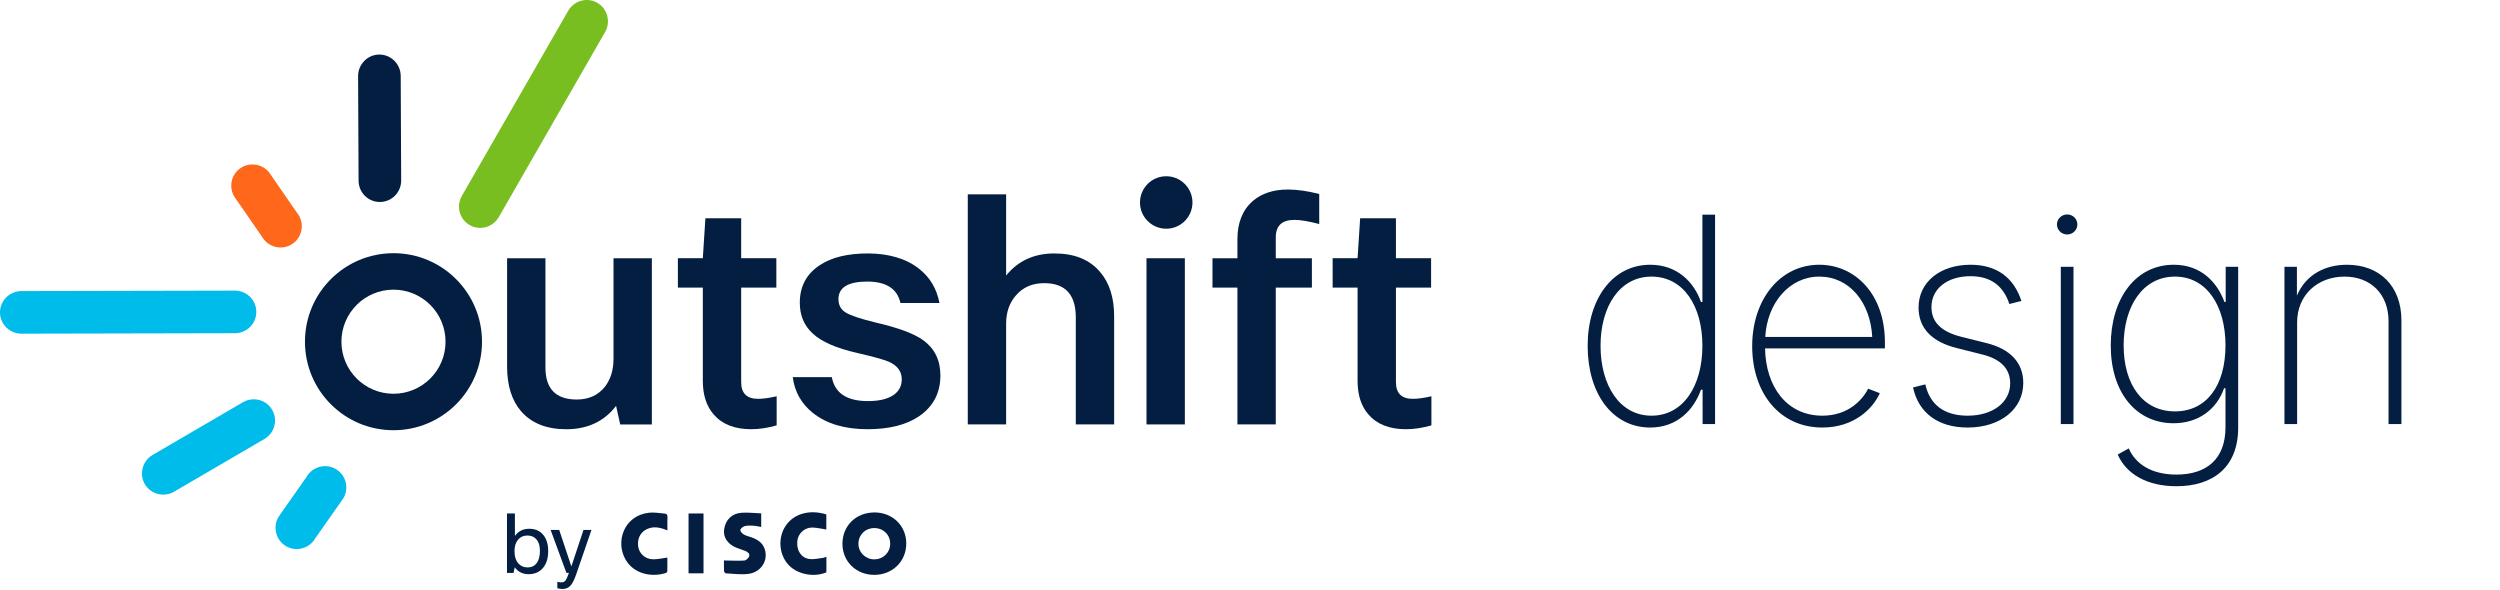
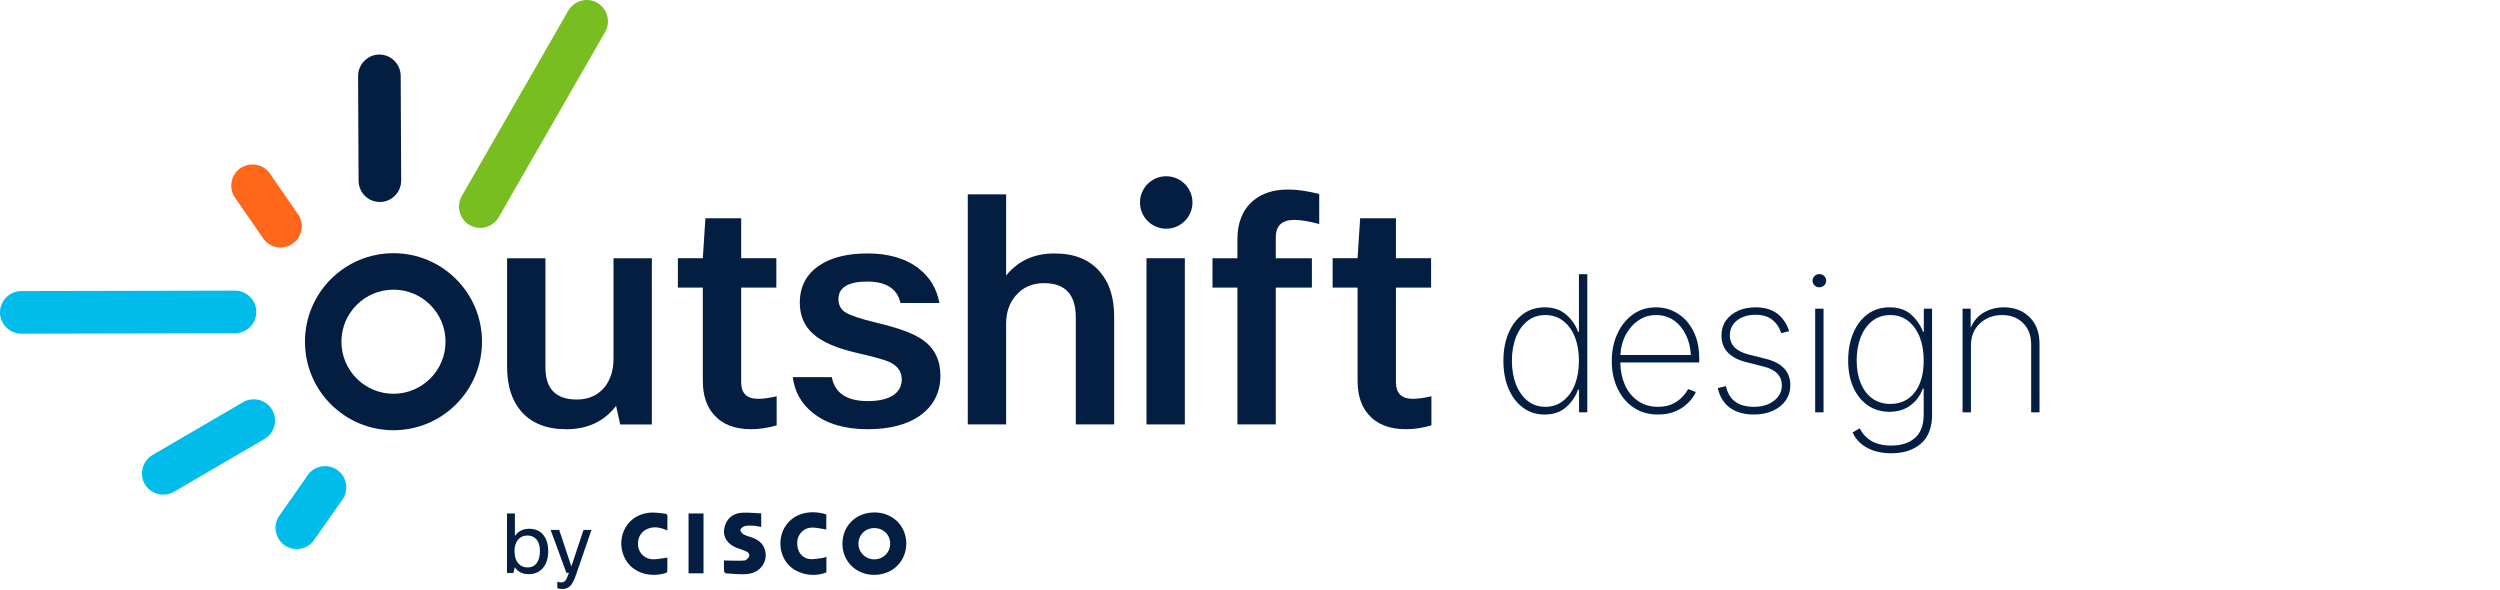
<svg xmlns="http://www.w3.org/2000/svg" width="191" height="45" viewBox="0 0 191 45" fill="none" role="img" aria-label="outshift design by CISCO">
  <path d="M1.58398e-05 23.875C0.004 24.775 0.748 25.497 1.65 25.493L17.948 25.457C18.862 25.453 19.586 24.725 19.582 23.823C19.578 22.927 18.846 22.199 17.932 22.203L1.634 22.238C0.734 22.242 -0.004 22.976 1.58398e-05 23.875Z" fill="#00BCEB" />
  <path d="M11.064 36.987C11.517 37.764 12.522 38.017 13.302 37.564L20.193 33.544C20.983 33.083 21.246 32.09 20.793 31.312C20.341 30.536 19.344 30.273 18.555 30.734L11.663 34.755C10.884 35.21 10.613 36.213 11.064 36.989V36.987Z" fill="#00BCEB" />
  <path d="M21.869 41.735C22.65 42.182 23.647 41.9 24.095 41.116L26.237 38.061C26.691 37.268 26.421 36.274 25.64 35.827C24.86 35.382 23.865 35.653 23.412 36.447L21.269 39.504C20.822 40.287 21.089 41.292 21.867 41.737L21.869 41.735Z" fill="#00BCEB" />
  <path d="M45.633 0.213C44.852 -0.235 43.854 0.048 43.405 0.832L35.287 14.965C34.834 15.758 35.103 16.752 35.885 17.197C36.664 17.642 37.659 17.371 38.112 16.578L46.231 2.446C46.678 1.663 46.411 0.658 45.633 0.213Z" fill="#78BE20" />
  <path d="M18.248 12.939C17.557 13.517 17.476 14.549 18.054 15.242L20.175 18.315C20.761 19.015 21.786 19.108 22.476 18.53C23.165 17.954 23.258 16.928 22.67 16.227L20.549 13.155C19.969 12.462 18.934 12.363 18.248 12.939Z" fill="#FF671B" />
  <path d="M28.978 4.168C28.078 4.172 27.355 4.916 27.359 5.818L27.395 13.798C27.399 14.712 28.127 15.436 29.029 15.432C29.925 15.428 30.654 14.696 30.65 13.782L30.614 5.802C30.61 4.9 29.876 4.164 28.98 4.168H28.978Z" fill="#041E42" />
  <path d="M38.742 19.729H41.672V28.081C41.672 29.709 42.469 30.523 44.064 30.523C44.992 30.523 45.716 30.188 46.237 29.521C46.66 28.952 46.872 28.251 46.872 27.422V19.731H49.802V32.428H47.384L47.068 31.011C46.156 32.2 44.885 32.794 43.259 32.794C41.761 32.794 40.614 32.339 39.816 31.427C39.1 30.596 38.742 29.458 38.742 28.008V19.729Z" fill="#041E42" />
  <path d="M59.337 30.277V32.499C58.652 32.695 58.001 32.792 57.384 32.792C56.129 32.792 55.178 32.418 54.527 31.668C53.973 31.033 53.696 30.178 53.696 29.104V21.973H51.79V19.727H53.696L53.892 16.674H56.626V19.727H59.313V21.973H56.626V29.201C56.626 30.048 57.057 30.471 57.92 30.471C58.294 30.471 58.767 30.406 59.337 30.275V30.277Z" fill="#041E42" />
  <path d="M63.549 28.811C63.776 30.032 64.696 30.643 66.307 30.643C67.201 30.643 67.878 30.473 68.333 30.131C68.707 29.838 68.895 29.456 68.895 28.983C68.895 28.382 68.568 27.933 67.917 27.64C67.543 27.478 66.72 27.25 65.452 26.957C63.889 26.599 62.775 26.11 62.106 25.493C61.438 24.892 61.105 24.102 61.105 23.125C61.105 21.888 61.61 20.934 62.619 20.268C63.513 19.666 64.744 19.363 66.305 19.363C67.866 19.363 69.211 19.745 70.187 20.511C71.034 21.162 71.562 22.04 71.774 23.148H68.794C68.551 22.058 67.704 21.512 66.255 21.512C64.807 21.512 64.057 21.959 64.057 22.856C64.057 23.311 64.243 23.653 64.619 23.881C64.993 24.108 65.751 24.361 66.891 24.638C68.65 25.046 69.868 25.501 70.553 26.006C71.416 26.641 71.847 27.535 71.847 28.691C71.847 30.008 71.311 31.043 70.234 31.791C69.257 32.458 67.939 32.792 66.279 32.792C64.538 32.792 63.145 32.377 62.104 31.548C61.226 30.847 60.713 29.937 60.565 28.813H63.545L63.549 28.811Z" fill="#041E42" />
  <path d="M76.868 32.426H73.938V14.846H76.868V21.049C77.78 19.925 79.009 19.363 80.554 19.363C82.1 19.363 83.249 19.836 84.047 20.78C84.763 21.611 85.121 22.743 85.121 24.173V32.426H82.191V24.247C82.191 22.505 81.385 21.633 79.773 21.633C78.876 21.633 78.16 21.942 77.624 22.561C77.12 23.131 76.868 23.855 76.868 24.733V32.424V32.426Z" fill="#041E42" />
  <path d="M90.522 32.426H87.592V19.729H90.522V32.426Z" fill="#041E42" />
  <path d="M100.789 14.82V17.116C99.991 16.904 99.356 16.799 98.885 16.799C97.942 16.799 97.469 17.246 97.469 18.142V19.729H100.229V21.975H97.469V32.426H94.538V21.975H92.633V19.729H94.538V18.289C94.538 17.019 94.928 16.043 95.71 15.359C96.394 14.773 97.288 14.48 98.397 14.48C99.113 14.48 99.91 14.595 100.789 14.822V14.82Z" fill="#041E42" />
  <path d="M109.36 30.277V32.499C108.678 32.695 108.025 32.792 107.407 32.792C106.153 32.792 105.201 32.418 104.55 31.668C103.996 31.033 103.719 30.178 103.719 29.104V21.973H101.814V19.727H103.719L103.915 16.674H106.65V19.727H109.336V21.973H106.65V29.201C106.65 30.048 107.081 30.471 107.944 30.471C108.317 30.471 108.79 30.406 109.36 30.275V30.277Z" fill="#041E42" />
  <path d="M91.104 15.47C91.104 16.576 90.206 17.474 89.1 17.474C87.993 17.474 87.095 16.576 87.095 15.47C87.095 14.363 87.991 13.465 89.1 13.465C90.207 13.465 91.104 14.363 91.104 15.47Z" fill="#041E42" />
  <path d="M30.062 30.083C27.866 30.083 26.085 28.303 26.085 26.106C26.085 23.91 27.866 22.13 30.062 22.13C32.258 22.13 34.039 23.91 34.039 26.106C34.039 28.303 32.258 30.083 30.062 30.083ZM30.062 19.344C26.326 19.344 23.299 22.371 23.299 26.106C23.299 29.842 26.326 32.869 30.062 32.869C33.798 32.869 36.825 29.842 36.825 26.106C36.825 22.371 33.798 19.344 30.062 19.344Z" fill="#041E42" />
-   <text x="120" y="32.4" font-family="Inter, InterVariable, Helvetica Neue, Arial, sans-serif" font-size="22" font-weight="200" fill="#041E42" letter-spacing="-0.02em">design</text>
+   <path d="M118.01 31.67Q117.06 31.67 116.35 31.14Q115.64 30.61 115.25 29.69Q114.86 28.77 114.86 27.56Q114.86 26.37 115.25 25.45Q115.64 24.53 116.35 24Q117.07 23.48 118.01 23.48Q119.02 23.48 119.66 24.04Q120.30 24.60 120.56 25.35L120.63 25.35L120.63 20.95L121.27 20.95L121.27 31.50L120.64 31.50L120.64 29.77L120.56 29.77Q120.29 30.54 119.66 31.10Q119.02 31.67 118.01 31.67M118.07 31.08Q118.87 31.08 119.44 30.61Q120.02 30.15 120.33 29.36Q120.63 28.57 120.63 27.56Q120.63 26.55 120.33 25.77Q120.02 24.98 119.44 24.53Q118.87 24.07 118.07 24.07Q117.26 24.07 116.69 24.53Q116.12 24.99 115.81 25.78Q115.51 26.57 115.51 27.56Q115.51 28.55 115.81 29.34Q116.12 30.14 116.69 30.61Q117.26 31.08 118.07 31.08" fill="#041E42" />
+   <path d="M126.67 31.67Q125.60 31.67 124.81 31.14Q124.02 30.61 123.58 29.68Q123.14 28.76 123.14 27.58Q123.14 26.40 123.58 25.47Q124.01 24.55 124.77 24.01Q125.53 23.48 126.52 23.48Q127.42 23.48 128.17 23.95Q128.92 24.41 129.37 25.29Q129.82 26.16 129.82 27.39L129.82 27.69L123.79 27.69Q123.81 28.66 124.15 29.43Q124.50 30.19 125.14 30.63Q125.78 31.08 126.67 31.08Q127.32 31.08 127.78 30.86Q128.24 30.64 128.53 30.32Q128.83 30.01 128.97 29.72L129.56 29.95Q129.39 30.35 129 30.75Q128.62 31.15 128.04 31.41Q127.46 31.67 126.67 31.67M123.80 27.12L129.18 27.12Q129.14 26.25 128.79 25.56Q128.45 24.87 127.87 24.47Q127.28 24.07 126.52 24.07Q125.77 24.07 125.18 24.48Q124.58 24.88 124.21 25.57Q123.84 26.26 123.80 27.12" fill="#041E42" />
+   <path d="M133.99 31.67Q132.88 31.67 132.16 31.15Q131.45 30.62 131.24 29.65L131.86 29.50Q132.21 31.08 133.99 31.08Q134.94 31.08 135.53 30.62Q136.13 30.16 136.13 29.45Q136.13 28.34 134.72 28L133.46 27.68Q131.52 27.21 131.52 25.63Q131.52 24.99 131.85 24.50Q132.19 24.02 132.78 23.75Q133.36 23.48 134.13 23.48Q135.14 23.48 135.78 23.96Q136.41 24.43 136.69 25.30L136.09 25.45Q135.87 24.80 135.40 24.43Q134.93 24.05 134.13 24.05Q133.26 24.05 132.71 24.48Q132.16 24.92 132.16 25.61Q132.16 26.74 133.66 27.10L134.89 27.41Q136.78 27.87 136.78 29.43Q136.78 30.08 136.43 30.59Q136.08 31.10 135.45 31.38Q134.82 31.67 133.99 31.67" fill="#041E42" />
+   <path d="M139.32 31.50L138.68 31.50L138.68 23.58L139.32 23.58L139.32 31.50M138.99 21.95Q138.78 21.95 138.63 21.80Q138.48 21.66 138.48 21.45Q138.48 21.23 138.63 21.09Q138.78 20.94 138.99 20.94Q139.21 20.94 139.37 21.09Q139.52 21.23 139.52 21.45Q139.52 21.66 139.37 21.80Q139.21 21.95 138.99 21.95" fill="#041E42" />
+   <path d="M144.50 34.63Q143.40 34.63 142.63 34.20Q141.87 33.78 141.54 33.04L142.09 32.72Q142.36 33.31 142.96 33.68Q143.55 34.04 144.50 34.04Q145.64 34.04 146.31 33.45Q146.97 32.87 146.97 31.66L146.97 29.69L146.90 29.69Q146.63 30.47 145.97 30.96Q145.32 31.46 144.35 31.46Q143.42 31.46 142.71 30.98Q142 30.49 141.60 29.61Q141.20 28.73 141.20 27.54Q141.20 26.35 141.59 25.44Q141.98 24.52 142.69 24Q143.40 23.48 144.36 23.48Q145.38 23.48 146.01 24.03Q146.63 24.59 146.92 25.35L146.98 25.35L146.98 23.58L147.61 23.58L147.61 31.68Q147.61 33.16 146.75 33.90Q145.90 34.63 144.50 34.63M144.42 30.86Q145.60 30.86 146.29 29.97Q146.97 29.08 146.97 27.54Q146.97 26.54 146.67 25.76Q146.36 24.98 145.79 24.53Q145.22 24.07 144.42 24.07Q143.61 24.07 143.03 24.53Q142.46 24.99 142.15 25.78Q141.85 26.56 141.85 27.54Q141.85 28.52 142.16 29.27Q142.46 30.02 143.04 30.44Q143.62 30.86 144.42 30.86" fill="#041E42" />
+   <path d="M150.58 26.38L150.58 31.50L149.94 31.50L149.94 23.58L150.56 23.58L150.56 25.04Q150.91 24.24 151.59 23.86Q152.27 23.48 153.09 23.48Q154.30 23.48 155.06 24.23Q155.82 24.97 155.82 26.28L155.82 31.50L155.18 31.50L155.18 26.32Q155.18 25.30 154.57 24.69Q153.95 24.07 152.96 24.07Q152.28 24.07 151.75 24.36Q151.21 24.65 150.89 25.17Q150.58 25.69 150.58 26.38" fill="#041E42" />
  <path d="M41.251 42.093C41.251 41.682 41.148 41.371 40.942 41.165C40.778 40.997 40.564 40.914 40.299 40.914C39.992 40.914 39.749 41.025 39.567 41.248C39.395 41.462 39.308 41.745 39.308 42.093C39.308 42.515 39.41 42.835 39.616 43.059C39.788 43.253 40.016 43.35 40.297 43.35C40.611 43.35 40.853 43.235 41.015 43.004C41.171 42.79 41.249 42.487 41.249 42.095L41.251 42.093ZM39.232 43.771H38.734V39.23H39.339V40.946C39.596 40.58 39.962 40.398 40.437 40.398C40.912 40.398 41.274 40.566 41.535 40.902C41.767 41.205 41.882 41.607 41.882 42.107C41.882 42.701 41.724 43.154 41.409 43.471C41.144 43.736 40.805 43.868 40.394 43.868C39.927 43.868 39.573 43.692 39.327 43.338L39.232 43.773V43.771Z" fill="#041E42" />
  <path d="M45.186 40.491L44.044 43.815C43.894 44.256 43.747 44.557 43.609 44.717C43.445 44.907 43.233 45 42.972 45C42.863 45 42.732 44.98 42.58 44.943V44.45C42.697 44.48 42.804 44.493 42.895 44.493C43.025 44.493 43.126 44.448 43.197 44.357C43.269 44.266 43.36 44.07 43.468 43.767H43.273L42.068 40.487H42.724L43.652 43.275L44.58 40.487H45.186V40.491Z" fill="#041E42" />
  <path d="M52.605 39.228V43.805H53.749V39.228H52.605ZM50.991 40.52C50.991 40.15 50.979 39.816 50.995 39.486C51.003 39.317 50.923 39.25 50.787 39.238C50.387 39.205 49.98 39.127 49.586 39.171C47.669 39.385 46.99 41.387 47.803 42.77C48.436 43.85 49.776 44.121 50.86 43.779C50.91 43.763 50.979 43.704 50.981 43.662C50.991 43.29 50.987 42.919 50.987 42.6C50.601 42.649 50.251 42.733 49.899 42.73C49.281 42.728 48.806 42.273 48.749 41.694C48.684 41.031 49.026 40.516 49.645 40.342C50.102 40.214 50.53 40.338 50.991 40.52ZM63.131 39.3C61.851 38.904 60.648 39.244 60.027 40.168C59.441 41.039 59.497 42.252 60.16 43.063C60.803 43.85 62.111 44.149 63.127 43.734C63.131 43.684 63.137 43.631 63.137 43.577C63.137 43.235 63.137 42.895 63.137 42.531C63.044 42.564 62.973 42.61 62.898 42.618C62.544 42.657 62.18 42.756 61.837 42.707C61.196 42.616 60.85 42.052 60.913 41.342C60.965 40.77 61.464 40.295 62.063 40.305C62.419 40.311 62.773 40.402 63.131 40.453V39.3ZM55.31 42.819C55.31 43.051 55.302 43.346 55.318 43.643C55.322 43.702 55.411 43.801 55.466 43.805C56.028 43.833 56.6 43.914 57.152 43.848C58.138 43.732 58.713 42.835 58.428 41.963C58.27 41.474 57.888 41.223 57.431 41.057C57.229 40.983 57.012 40.944 56.83 40.837C56.707 40.766 56.553 40.598 56.565 40.491C56.576 40.378 56.758 40.233 56.889 40.198C57.099 40.142 57.332 40.152 57.554 40.164C57.754 40.174 57.952 40.226 58.157 40.259V39.222C57.659 39.203 57.166 39.143 56.679 39.173C55.921 39.218 55.435 39.703 55.324 40.435C55.233 41.045 55.587 41.575 56.283 41.856C56.499 41.943 56.727 42 56.94 42.091C57.12 42.167 57.31 42.297 57.231 42.509C57.18 42.645 56.998 42.818 56.865 42.825C56.363 42.857 55.856 42.825 55.308 42.819H55.31Z" fill="#041E42" />
  <path d="M66.785 42.734C66.113 42.734 65.571 42.186 65.585 41.52C65.598 40.845 66.115 40.342 66.795 40.344C67.494 40.344 68.012 40.861 68.01 41.543C68.006 42.218 67.476 42.734 66.787 42.734H66.785ZM66.801 39.151C65.397 39.151 64.362 40.17 64.362 41.547C64.362 42.897 65.41 43.92 66.795 43.92C68.188 43.92 69.241 42.887 69.239 41.522C69.239 40.166 68.192 39.149 66.801 39.149V39.151Z" fill="#041E42" />
</svg>
